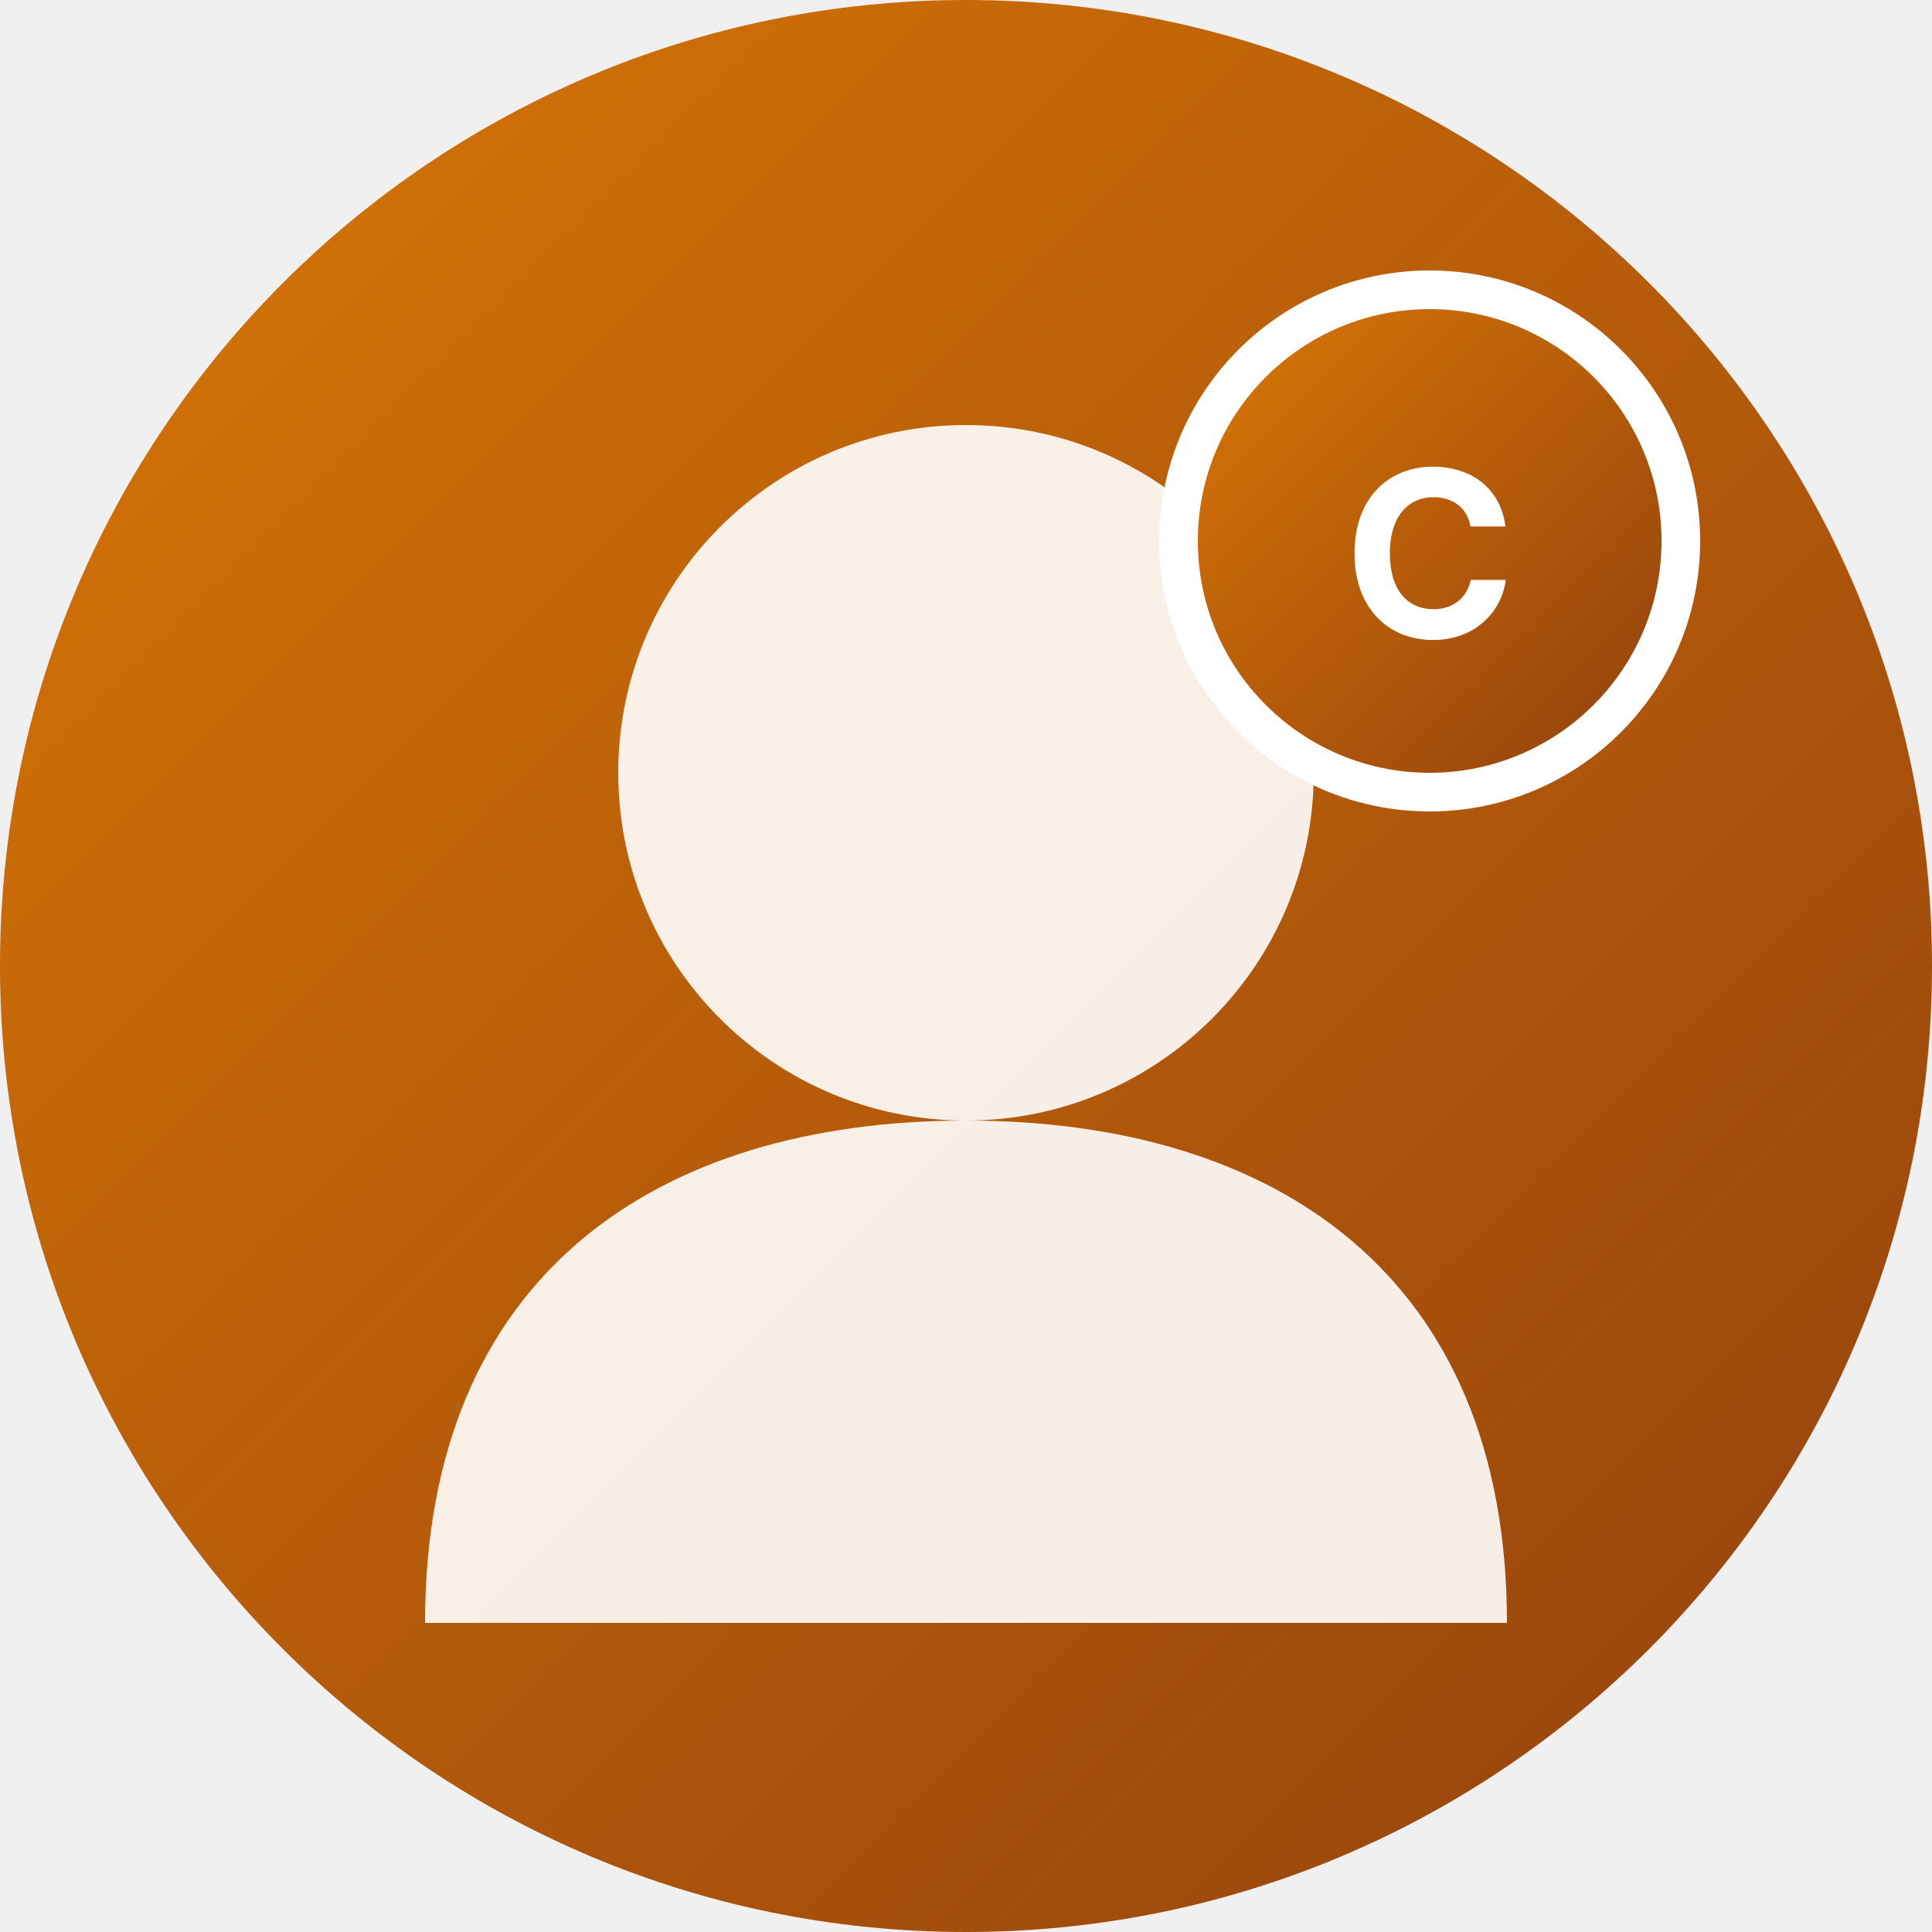
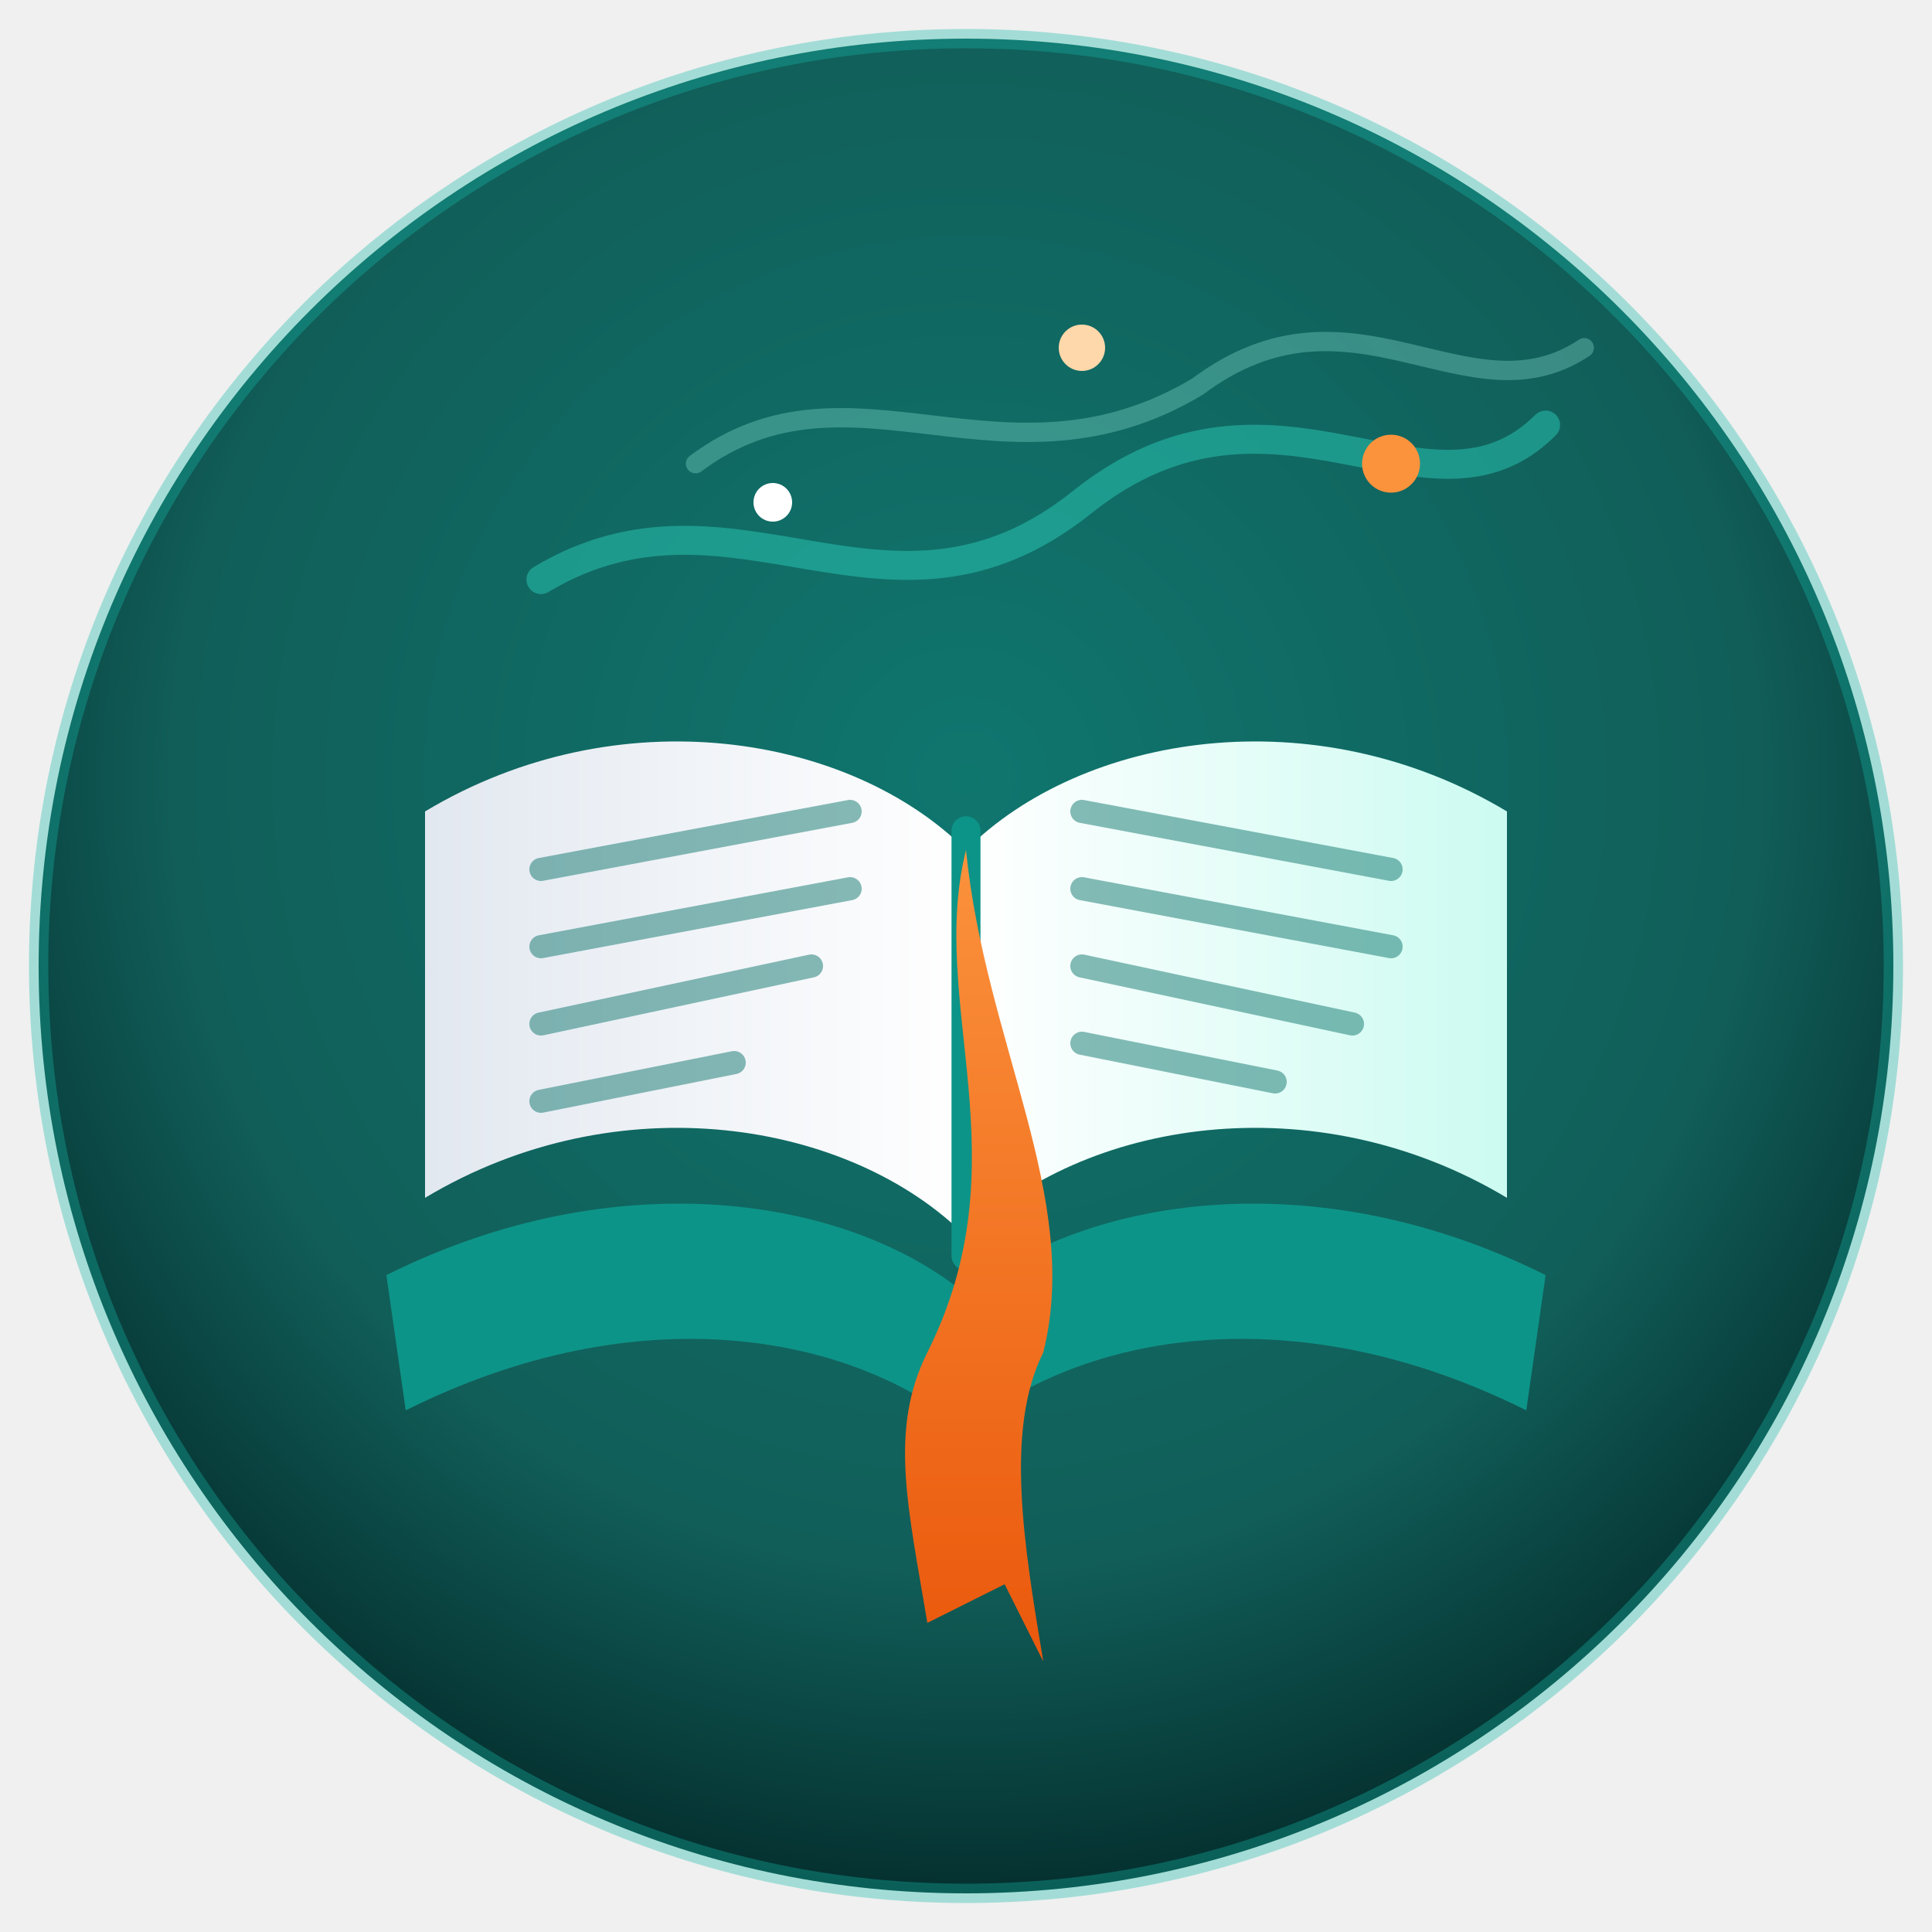
- <svg xmlns="http://www.w3.org/2000/svg" viewBox="0 0 100 100" width="100" height="100">
+ <svg xmlns="http://www.w3.org/2000/svg" viewBox="0 0 100 100" width="100%" height="100%">
  <defs>
-     <linearGradient id="grad_clio" x1="0%" y1="0%" x2="100%" y2="100%">
-       <stop offset="0%" stop-color="#D97706" />
-       <stop offset="100%" stop-color="#92400E" />
+     <radialGradient id="bg_clio" cx="50%" cy="40%" r="60%">
+       <stop offset="0%" stop-color="#0f766e" />
+       <stop offset="70%" stop-color="#115e59" />
+       <stop offset="100%" stop-color="#042f2e" />
+     </radialGradient>
+     <linearGradient id="page_left" x1="0%" y1="0%" x2="100%" y2="0%">
+       <stop offset="0%" stop-color="#e2e8f0" />
+       <stop offset="100%" stop-color="#ffffff" />
+     </linearGradient>
+     <linearGradient id="page_right" x1="0%" y1="0%" x2="100%" y2="0%">
+       <stop offset="0%" stop-color="#ffffff" />
+       <stop offset="100%" stop-color="#ccfbf1" />
+     </linearGradient>
+     <linearGradient id="ribbon_clio" x1="0%" y1="0%" x2="0%" y2="100%">
+       <stop offset="0%" stop-color="#fb923c" />
+       <stop offset="100%" stop-color="#ea580c" />
    </linearGradient>
  </defs>
-   <rect width="100" height="100" rx="50" fill="url(#grad_clio)" />
-   <circle cx="50" cy="40" r="18" fill="#ffffff" fill-opacity="0.9" />
-   <path d="M 22 84 C 22 66, 34 58, 50 58 C 66 58, 78 66, 78 84 Z" fill="#ffffff" fill-opacity="0.9" />
-   <circle cx="74" cy="28" r="14" fill="#ffffff" />
-   <circle cx="74" cy="28" r="12" fill="url(#grad_clio)" />
-   <text x="74" y="33" font-family="system-ui, -apple-system, sans-serif" font-size="12" font-weight="bold" fill="#ffffff" text-anchor="middle">C</text>
+   <circle cx="50" cy="50" r="48" fill="url(#bg_clio)" stroke="#14b8a6" stroke-width="1" stroke-opacity="0.35" />
+   <path d="M 28 30 C 38 24, 46 34, 56 26 C 66 18, 74 28, 80 22" fill="none" stroke="#2dd4bf" stroke-width="1.5" stroke-linecap="round" opacity="0.45" />
+   <path d="M 36 24 C 44 18, 52 26, 62 20 C 70 14, 76 22, 82 18" fill="none" stroke="#99f6e4" stroke-width="1" stroke-linecap="round" opacity="0.3" />
+   <circle cx="72" cy="24" r="1.5" fill="#fb923c" />
+   <circle cx="56" cy="18" r="1.2" fill="#fed7aa" />
+   <circle cx="40" cy="26" r="1" fill="#ffffff" />
+   <path d="M 20 66 C 32 60, 44 62, 50 67 C 56 62, 68 60, 80 66 L 79 73 C 67 67, 56 69, 50 74 C 44 69, 33 67, 21 73 Z" fill="#0d9488" />
+   <path d="M 22 62 C 32 56, 44 58, 50 64 L 50 44 C 44 38, 32 36, 22 42 Z" fill="url(#page_left)" />
+   <path d="M 50 64 C 56 58, 68 56, 78 62 L 78 42 C 68 36, 56 38, 50 44 Z" fill="url(#page_right)" />
+   <line x1="28" y1="45" x2="44" y2="42" stroke="#0f766e" stroke-width="1.2" stroke-linecap="round" opacity="0.5" />
+   <line x1="28" y1="49" x2="44" y2="46" stroke="#0f766e" stroke-width="1.2" stroke-linecap="round" opacity="0.5" />
+   <line x1="28" y1="53" x2="42" y2="50" stroke="#0f766e" stroke-width="1.2" stroke-linecap="round" opacity="0.5" />
+   <line x1="28" y1="57" x2="38" y2="55" stroke="#0f766e" stroke-width="1.2" stroke-linecap="round" opacity="0.5" />
+   <line x1="56" y1="42" x2="72" y2="45" stroke="#0f766e" stroke-width="1.2" stroke-linecap="round" opacity="0.5" />
+   <line x1="56" y1="46" x2="72" y2="49" stroke="#0f766e" stroke-width="1.2" stroke-linecap="round" opacity="0.5" />
+   <line x1="56" y1="50" x2="70" y2="53" stroke="#0f766e" stroke-width="1.2" stroke-linecap="round" opacity="0.5" />
+   <line x1="56" y1="54" x2="66" y2="56" stroke="#0f766e" stroke-width="1.2" stroke-linecap="round" opacity="0.5" />
+   <line x1="50" y1="43" x2="50" y2="65" stroke="#0d9488" stroke-width="1.5" stroke-linecap="round" />
+   <path d="M 50 44 C 48 52, 53 60, 48 70 C 46 74, 47 78, 48 84 L 52 82 L 54 86 C 53 80, 52 74, 54 70 C 56 62, 51 54, 50 44 Z" fill="url(#ribbon_clio)" />
</svg>
